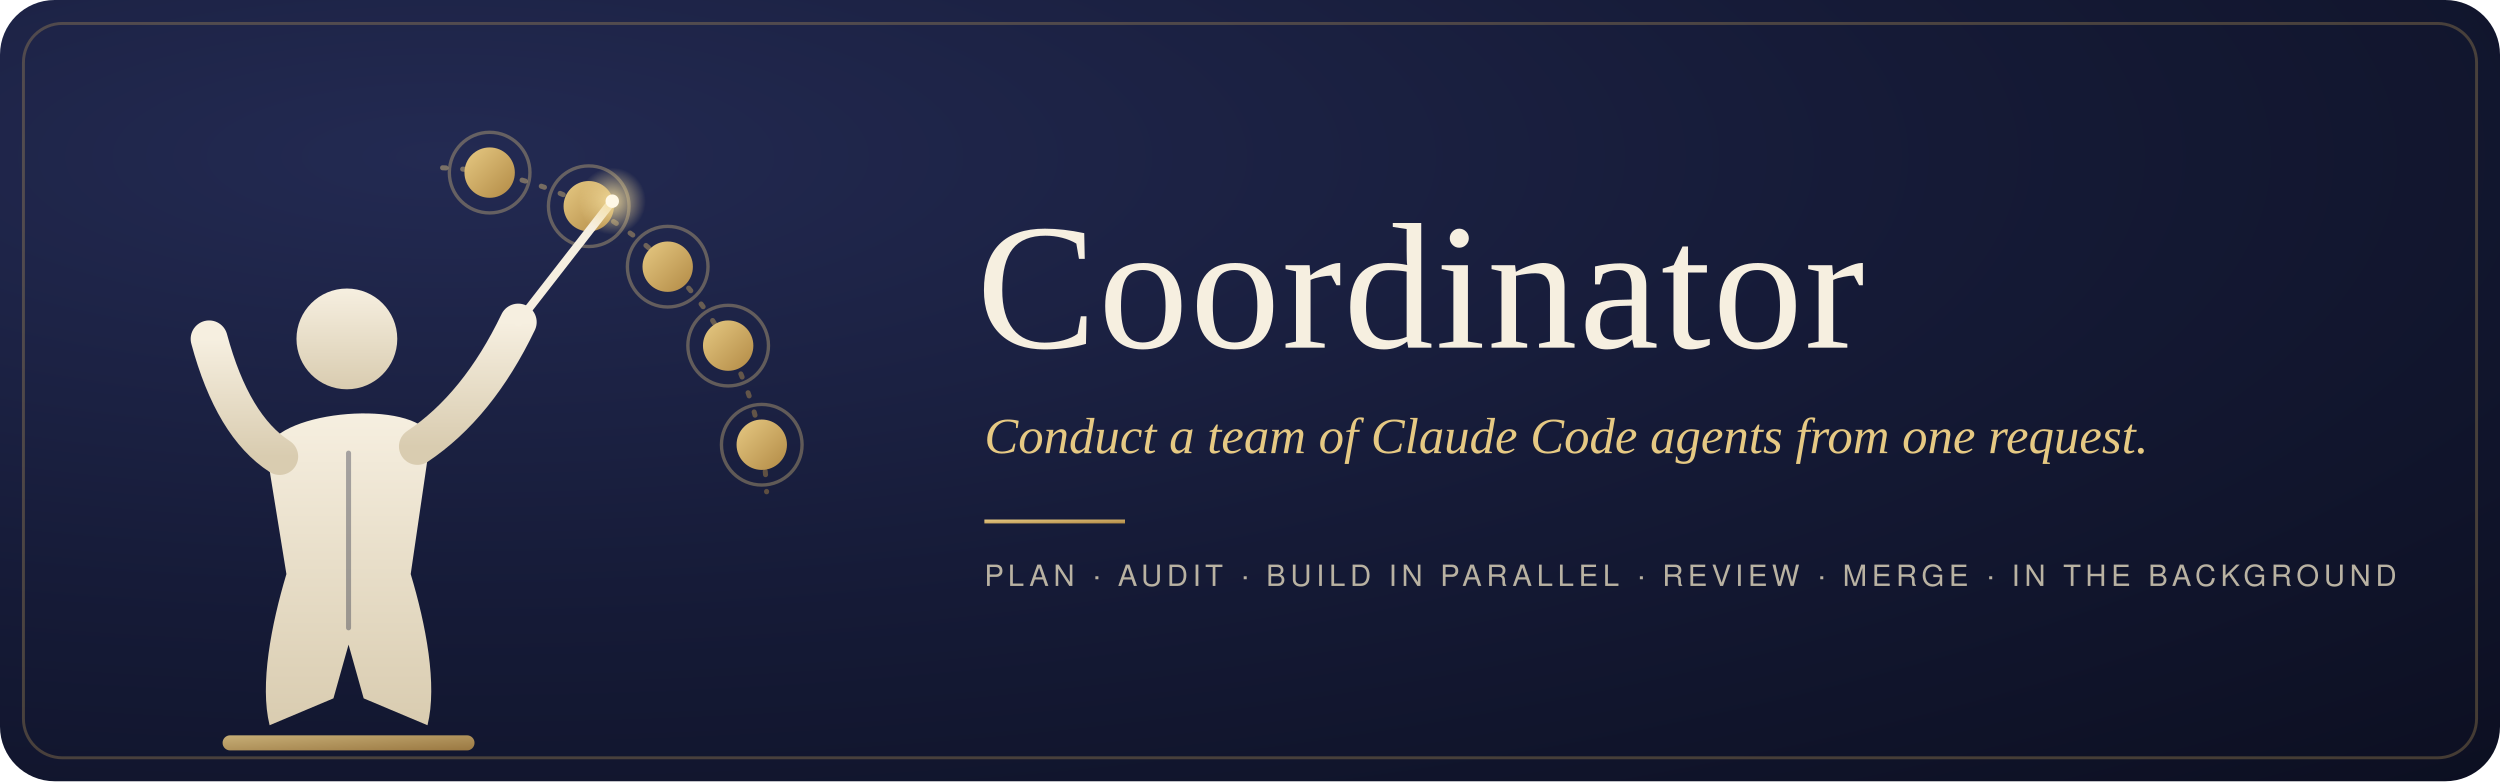
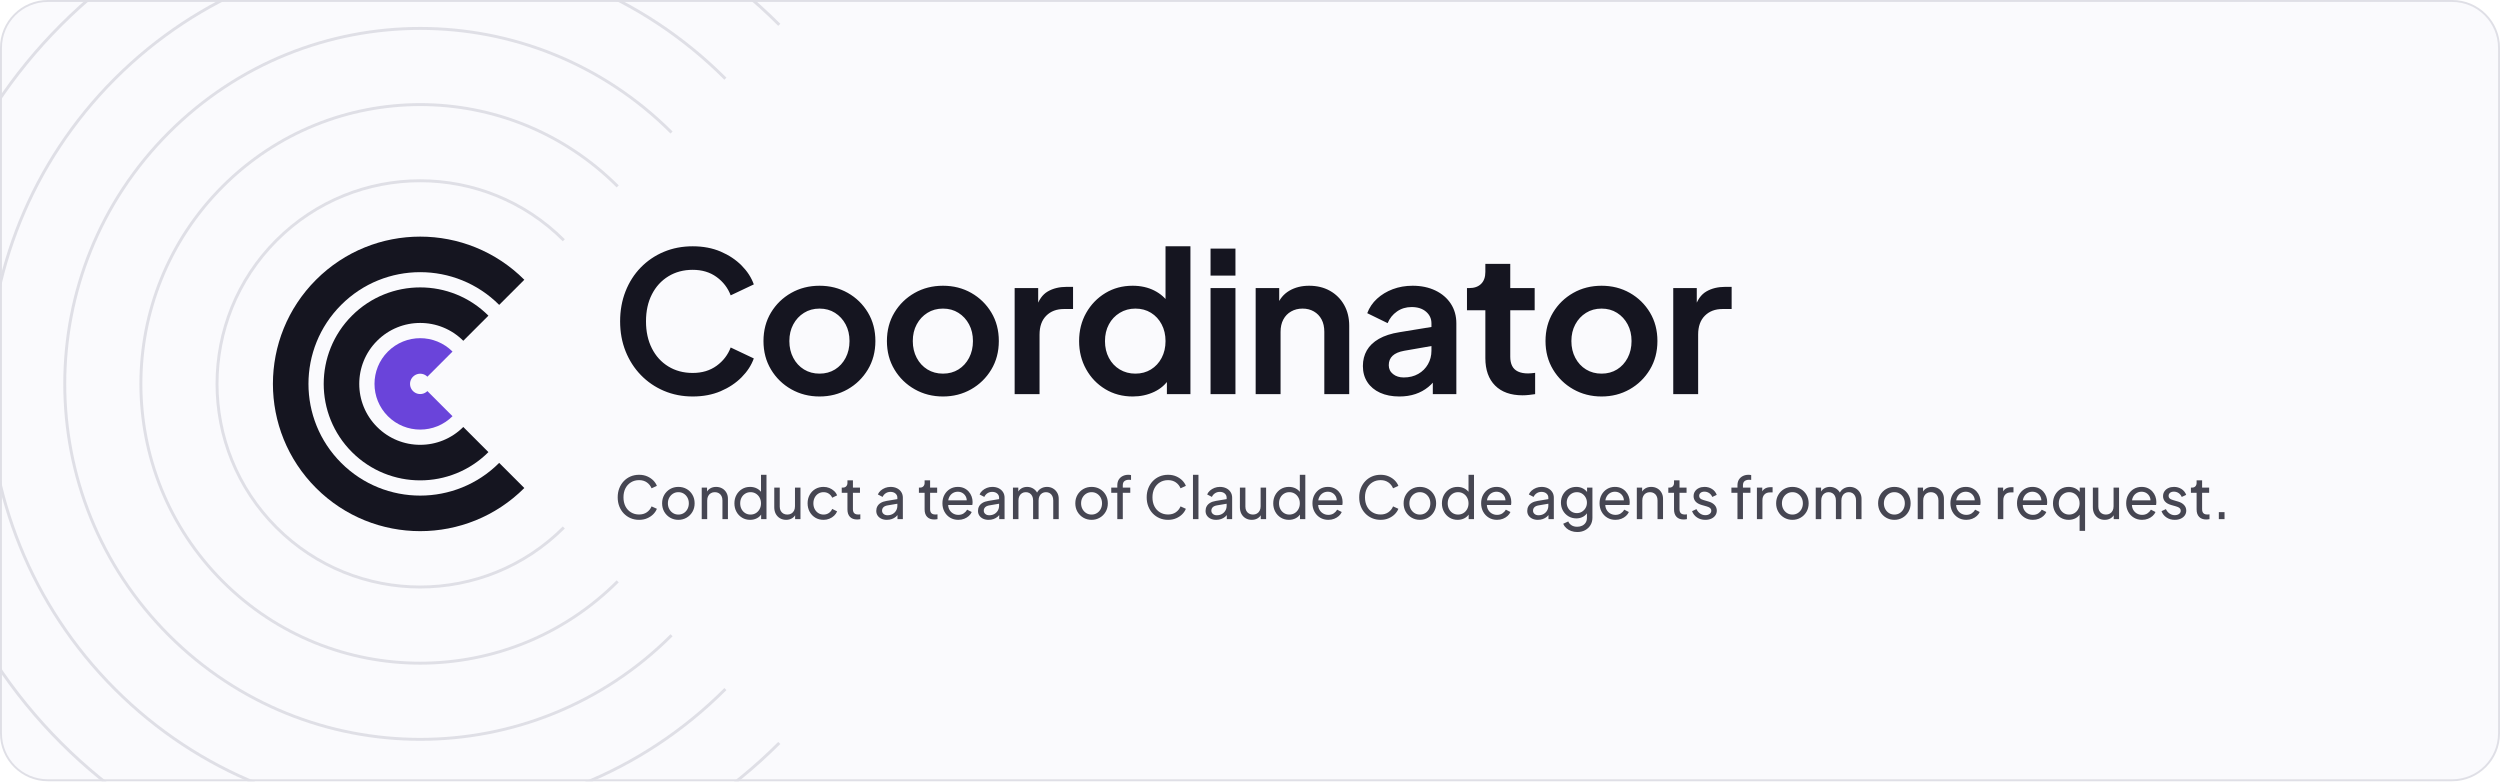
- <svg xmlns="http://www.w3.org/2000/svg" viewBox="0 0 1280 400" width="1280" height="400" role="img" aria-labelledby="title">
-   <defs>
-     <radialGradient id="bg" cx="18%" cy="20%" r="120%">
-       <stop offset="0" stop-color="#232a52" />
-       <stop offset="0.5" stop-color="#151a36" />
-       <stop offset="1" stop-color="#0b0e1f" />
-     </radialGradient>
-     <linearGradient id="gold" x1="0" y1="0" x2="1" y2="1">
-       <stop offset="0" stop-color="#e6c983" />
-       <stop offset="1" stop-color="#b28a45" />
-     </linearGradient>
-     <linearGradient id="ivory" x1="0" y1="0" x2="0" y2="1">
-       <stop offset="0" stop-color="#f6efe0" />
-       <stop offset="1" stop-color="#d9ccb0" />
-     </linearGradient>
-     <radialGradient id="glow" cx="50%" cy="50%" r="50%">
-       <stop offset="0" stop-color="#f3dc9c" stop-opacity="0.9" />
-       <stop offset="1" stop-color="#f3dc9c" stop-opacity="0" />
-     </radialGradient>
-   </defs>
-   <rect width="1280" height="400" rx="28" fill="url(#bg)" />
-   <rect x="12" y="12" width="1256" height="376" rx="20" fill="none" stroke="#c9a45c" stroke-opacity="0.3" stroke-width="1.5" />
-   <g transform="translate(40 -26) scale(0.86)">
-     <path d="M 216.98 130.12 A 200 200 0 0 1 409.88 323.02" fill="none" stroke="url(#gold)" stroke-opacity="0.45" stroke-width="3" stroke-dasharray="2 10" stroke-linecap="round" />
-     <g fill="url(#gold)">
-       <circle cx="245" cy="133" r="15" />
-       <circle cx="304" cy="153" r="15" />
-       <circle cx="351" cy="189" r="15" />
-       <circle cx="387" cy="236" r="15" />
-       <circle cx="407" cy="295" r="15" />
+ <svg xmlns="http://www.w3.org/2000/svg" viewBox="0 0 1280 400" width="1280" height="400" role="img" aria-labelledby="b-title b-desc">
+   <style>
+     .b-card{fill:#fafafd;stroke:#dfdfe6}
+     .b-hall{stroke:#dfdfe6}
+     .co-ink{stroke:#151520}
+     .co-accent{stroke:#6a44da}
+     .b-word{fill:#151520}
+     .b-promise{fill:#464652}
+     @media (prefers-color-scheme:dark){
+       .b-card{fill:#0d0c13;stroke:#2a2a34}
+       .b-hall{stroke:#2a2a34}
+       .co-ink{stroke:#eeeef2}
+       .co-accent{stroke:#aa99ff}
+       .b-word{fill:#eeeef2}
+       .b-promise{fill:#c3c3cc}
+     }
+     .b-hall{animation:b-draw 1.8s cubic-bezier(.16,1,.3,1) both}
+     .b-row{animation:b-draw 1.1s cubic-bezier(.16,1,.3,1) both}
+     .b-h1{animation-delay:.5s}.b-h2{animation-delay:.58s}.b-h3{animation-delay:.66s}
+     .b-h4{animation-delay:.74s}.b-h5{animation-delay:.82s}.b-h6{animation-delay:.9s}
+     .co-row1{animation-delay:.1s}.co-row2{animation-delay:.24s}.co-row3{animation-delay:.38s}
+     .b-word,.b-promise{animation:b-rise .9s cubic-bezier(.16,1,.3,1) both}
+     .b-word{animation-delay:.45s}.b-promise{animation-delay:.7s}
+     @keyframes b-draw{from{stroke-dasharray:1 2;stroke-dashoffset:1}99%{stroke-dasharray:1 2;stroke-dashoffset:0}to{stroke-dasharray:none}}
+     @keyframes b-rise{from{opacity:0;transform:translateY(10px);filter:blur(6px)}to{opacity:1;transform:none;filter:none}}
+     @media (prefers-reduced-motion:reduce){
+       .b-hall,.b-row,.b-word,.b-promise{animation:none}
+     }
+   </style>
+   <rect class="b-card" x=".5" y=".5" width="1279" height="399" rx="24" />
+   <clipPath id="b-clip">
+     <rect width="1280" height="400" rx="24" />
+   </clipPath>
+   <g clip-path="url(#b-clip)" fill="none">
+     <g transform="translate(120.89 113.35) scale(2.6)">
+       <g stroke-width="0.58">
+         <path class="b-hall b-h1" d="M64.53 3.72A40 40 0 1 0 64.53 60.28" pathLength="1" />
+         <path class="b-hall b-h2" d="M75.14 -6.89A55 55 0 1 0 75.14 70.89" pathLength="1" />
+         <path class="b-hall b-h3" d="M85.75 -17.5A70 70 0 1 0 85.75 81.5" pathLength="1" />
+         <path class="b-hall b-h4" d="M96.35 -28.1A85 85 0 1 0 96.35 92.1" pathLength="1" />
+         <path class="b-hall b-h5" d="M106.96 -38.71A100 100 0 1 0 106.96 102.71" pathLength="1" />
+         <path class="b-hall b-h6" d="M117.57 -49.32A115 115 0 1 0 117.57 113.32" pathLength="1" />
+       </g>
+       <g stroke-width="7">
+         <path class="co-ink b-row co-row1" d="M54.28 13.97A25.5 25.5 0 1 0 54.28 50.03" pathLength="1" />
+         <path class="co-ink b-row co-row2" d="M47.21 21.04A15.5 15.5 0 1 0 47.21 42.96" pathLength="1" />
+         <path class="co-accent b-row co-row3" d="M40.14 28.11A5.5 5.5 0 1 0 40.14 35.89" pathLength="1" />
+       </g>
    </g>
-     <g fill="none" stroke="#e6c983" stroke-opacity="0.35" stroke-width="2">
-       <circle cx="245" cy="133" r="24" />
-       <circle cx="304" cy="153" r="24" />
-       <circle cx="351" cy="189" r="24" />
-       <circle cx="387" cy="236" r="24" />
-       <circle cx="407" cy="295" r="24" />
-     </g>
-     <g fill="url(#ivory)" stroke="url(#ivory)" stroke-linecap="round" stroke-linejoin="round">
-       <circle cx="160" cy="232" r="30" stroke="none" />
-       <path d="M 112 298 C 120 274, 200 268, 210 290 L 198 372 C 207 402, 214 438, 208 462 L 170 446 L 161 414 L 152 446 L 114 462 C 108 438, 115 402, 124 372 Z" stroke="none" />
-       <path d="M 120 302 Q 92 284 78 232" fill="none" stroke-width="22" />
-       <path d="M 202 296 Q 238 272 262 222" fill="none" stroke-width="22" />
-     </g>
-     <path d="M 161 300 L 161 404" stroke="#151a36" stroke-opacity="0.35" stroke-width="3" stroke-linecap="round" />
-     <rect x="86" y="468" width="150" height="9" rx="4.5" fill="url(#gold)" fill-opacity="0.85" />
-     <path d="M 262 222 L 318 150" stroke="#f6efe0" stroke-width="5" stroke-linecap="round" />
-     <circle cx="318" cy="150" r="20" fill="url(#glow)" />
-     <circle cx="318" cy="150" r="4" fill="#fff8e6" />
  </g>
-   <g font-family="Georgia, 'Iowan Old Style', 'Times New Roman', serif">
-     <text x="500" y="178" font-size="92" fill="#f6efe0" letter-spacing="1">Coordinator</text>
-     <text x="504" y="232" font-size="26" fill="#e6c983" font-style="italic">Conduct a team of Claude Code agents from one request.</text>
-   </g>
-   <text x="504" y="300" font-family="-apple-system, 'Segoe UI', Helvetica, Arial, sans-serif" font-size="15" fill="#b9b2a2" letter-spacing="2.4">PLAN  ·  AUDIT  ·  BUILD IN PARALLEL  ·  REVIEW  ·  MERGE  ·  IN THE BACKGROUND</text>
-   <rect x="504" y="266" width="72" height="2" fill="url(#gold)" />
+   <path class="b-word" d="M354.68 203Q346.71 203 339.93 200.11Q333.16 197.23 328.13 192.04Q323.11 186.86 320.3 179.86Q317.5 172.86 317.5 164.53Q317.5 156.2 320.27 149.16Q323.04 142.13 328.06 136.96Q333.09 131.8 339.86 128.95Q346.64 126.1 354.68 126.1Q362.63 126.1 368.96 128.8Q375.29 131.5 379.69 135.93Q384.08 140.35 385.95 145.61L374.11 151.22Q371.94 145.49 366.89 141.82Q361.84 138.15 354.68 138.15Q347.6 138.15 342.18 141.49Q336.76 144.83 333.76 150.73Q330.75 156.63 330.75 164.53Q330.75 172.4 333.76 178.35Q336.76 184.3 342.18 187.62Q347.6 190.95 354.68 190.95Q361.84 190.95 366.89 187.29Q371.94 183.64 374.11 177.91L385.95 183.52Q384.08 188.75 379.69 193.17Q375.29 197.6 368.96 200.3Q362.63 203 354.68 203Z M419.6 203Q411.65 203 405.13 199.31Q398.62 195.63 394.76 189.21Q390.9 182.79 390.9 174.62Q390.9 166.41 394.74 160.04Q398.59 153.67 405.09 149.98Q411.59 146.3 419.6 146.3Q427.61 146.3 434.08 149.97Q440.54 153.64 444.37 160.01Q448.2 166.38 448.2 174.62Q448.2 182.82 444.33 189.24Q440.45 195.66 433.99 199.33Q427.52 203 419.6 203ZM419.6 191.3Q424.09 191.3 427.53 189.16Q430.97 187.02 432.96 183.23Q434.95 179.44 434.95 174.62Q434.95 169.8 432.96 166.08Q430.97 162.35 427.53 160.18Q424.09 158 419.6 158Q415.11 158 411.64 160.18Q408.16 162.35 406.16 166.08Q404.15 169.8 404.15 174.62Q404.15 179.44 406.16 183.23Q408.16 187.02 411.64 189.16Q415.11 191.3 419.6 191.3Z M482.8 203Q474.85 203 468.33 199.31Q461.82 195.63 457.96 189.21Q454.1 182.79 454.1 174.62Q454.1 166.41 457.94 160.04Q461.79 153.67 468.29 149.98Q474.79 146.3 482.8 146.3Q490.81 146.3 497.28 149.97Q503.74 153.64 507.57 160.01Q511.4 166.38 511.4 174.62Q511.4 182.82 507.53 189.24Q503.65 195.66 497.19 199.33Q490.72 203 482.8 203ZM482.8 191.3Q487.29 191.3 490.73 189.16Q494.17 187.02 496.16 183.23Q498.15 179.44 498.15 174.62Q498.15 169.8 496.16 166.08Q494.17 162.35 490.73 160.18Q487.29 158 482.8 158Q478.31 158 474.84 160.18Q471.36 162.35 469.36 166.08Q467.35 169.8 467.35 174.62Q467.35 179.44 469.36 183.23Q471.36 187.02 474.84 189.16Q478.31 191.3 482.8 191.3Z M519.5 201.8V147.5H531.55V159.31L530.55 157.59Q532.38 151.62 536.44 149.24Q540.5 146.87 546.14 146.87H549.4V158.22H544.7Q539.11 158.22 535.68 161.65Q532.25 165.07 532.25 171.32V201.8Z M579.95 203Q572.1 203 565.89 199.24Q559.68 195.49 556.09 189.03Q552.5 182.58 552.5 174.65Q552.5 166.62 556.12 160.21Q559.75 153.81 565.94 150.05Q572.14 146.3 579.88 146.3Q586.15 146.3 591.02 148.77Q595.9 151.25 598.72 155.65L596.75 158.38V126.1H609.5V201.8H597.45V191.2L598.79 193.7Q595.99 198.24 590.96 200.62Q585.94 203 579.95 203ZM581.33 191.3Q585.82 191.3 589.29 189.16Q592.77 187.02 594.76 183.24Q596.75 179.47 596.75 174.65Q596.75 169.83 594.76 166.06Q592.77 162.28 589.29 160.14Q585.82 158 581.33 158Q576.87 158 573.31 160.18Q569.74 162.35 567.75 166.08Q565.75 169.8 565.75 174.65Q565.75 179.47 567.75 183.24Q569.74 187.02 573.29 189.16Q576.84 191.3 581.33 191.3Z M619.8 201.8V147.5H632.55V201.8ZM619.8 141.1V127.3H632.55V141.1Z M642.9 201.8V147.5H654.95V158.18L653.88 156.38Q655.81 151.39 660.15 148.84Q664.49 146.3 670.28 146.3Q676.33 146.3 680.95 148.9Q685.57 151.5 688.19 156.12Q690.8 160.74 690.8 166.81V201.8H678.05V169.9Q678.05 166.19 676.65 163.56Q675.25 160.93 672.72 159.47Q670.2 158 666.91 158Q663.62 158 661.05 159.47Q658.48 160.93 657.07 163.58Q655.65 166.22 655.65 169.9V201.8Z M716.48 203Q710.82 203 706.61 201.09Q702.4 199.17 700.1 195.66Q697.8 192.16 697.8 187.41Q697.8 182.93 699.81 179.41Q701.82 175.89 706 173.49Q710.19 171.09 716.51 170.09L734.5 167.15V176.89L718.94 179.6Q714.96 180.32 713.01 182.15Q711.05 183.97 711.05 186.97Q711.05 189.8 713.24 191.53Q715.42 193.26 718.73 193.26Q722.97 193.26 726.16 191.43Q729.35 189.61 731.12 186.48Q732.9 183.36 732.9 179.58V165.56Q732.9 161.95 730.13 159.58Q727.37 157.21 722.75 157.21Q718.48 157.21 715.24 159.49Q711.99 161.76 710.47 165.45L700.03 160.35Q701.6 156.11 705.02 152.96Q708.45 149.81 713.14 148.05Q717.83 146.3 723.24 146.3Q729.84 146.3 734.92 148.74Q739.99 151.18 742.82 155.51Q745.65 159.84 745.65 165.56V201.8H733.6V192.43L736.31 192.34Q734.21 195.76 731.29 198.14Q728.38 200.52 724.67 201.76Q720.97 203 716.48 203Z M779.56 202.4Q770.47 202.4 765.48 197.39Q760.5 192.39 760.5 183.33V158.85H751.09V147.5H752.19Q756.15 147.5 758.32 145.35Q760.5 143.21 760.5 139.25V135.1H773.25V147.5H785.75V158.85H773.25V182.63Q773.25 185.4 774.19 187.31Q775.13 189.22 777.19 190.21Q779.24 191.2 782.4 191.2Q783.13 191.2 784.09 191.1Q785.05 191 785.99 190.9V201.8Q784.58 202.03 782.8 202.21Q781.02 202.4 779.56 202.4Z M820 203Q812.05 203 805.53 199.31Q799.02 195.63 795.16 189.21Q791.3 182.79 791.3 174.62Q791.3 166.41 795.14 160.04Q798.99 153.67 805.49 149.98Q811.99 146.3 820 146.3Q828.01 146.3 834.48 149.97Q840.94 153.64 844.77 160.01Q848.6 166.38 848.6 174.62Q848.6 182.82 844.73 189.24Q840.85 195.66 834.39 199.33Q827.92 203 820 203ZM820 191.3Q824.49 191.3 827.93 189.16Q831.37 187.02 833.36 183.23Q835.35 179.44 835.35 174.62Q835.35 169.8 833.36 166.08Q831.37 162.35 827.93 160.18Q824.49 158 820 158Q815.51 158 812.04 160.18Q808.56 162.35 806.56 166.08Q804.55 169.8 804.55 174.62Q804.55 179.44 806.56 183.23Q808.56 187.02 812.04 189.16Q815.51 191.3 820 191.3Z M856.7 201.8V147.5H868.75V159.31L867.75 157.59Q869.58 151.62 873.64 149.24Q877.7 146.87 883.34 146.87H886.6V158.22H881.9Q876.31 158.22 872.88 161.65Q869.45 165.07 869.45 171.32V201.8Z" />
+   <path class="b-promise" d="M327.22 266.16Q324.84 266.16 322.84 265.3Q320.85 264.44 319.37 262.89Q317.9 261.35 317.08 259.25Q316.26 257.15 316.26 254.63Q316.26 252.12 317.07 250.02Q317.89 247.91 319.36 246.36Q320.84 244.8 322.84 243.94Q324.84 243.09 327.22 243.09Q329.54 243.09 331.38 243.9Q333.23 244.71 334.5 246Q335.77 247.3 336.32 248.77L333.6 250.01Q332.83 248.14 331.18 246.98Q329.53 245.83 327.22 245.83Q324.88 245.83 323.07 246.94Q321.25 248.05 320.23 250.02Q319.22 251.99 319.22 254.63Q319.22 257.25 320.23 259.24Q321.25 261.23 323.07 262.32Q324.88 263.42 327.22 263.42Q329.53 263.42 331.18 262.28Q332.83 261.13 333.6 259.27L336.32 260.5Q335.77 261.95 334.5 263.25Q333.23 264.54 331.38 265.35Q329.54 266.16 327.22 266.16Z M347.34 266.16Q345.02 266.16 343.12 265.06Q341.23 263.96 340.11 262.05Q339 260.14 339 257.7Q339 255.28 340.1 253.38Q341.21 251.48 343.09 250.38Q344.97 249.29 347.34 249.29Q349.7 249.29 351.58 250.37Q353.46 251.46 354.55 253.36Q355.65 255.26 355.65 257.7Q355.65 260.16 354.52 262.07Q353.39 263.99 351.51 265.07Q349.63 266.16 347.34 266.16ZM347.34 263.46Q348.86 263.46 350.07 262.71Q351.27 261.96 351.98 260.65Q352.68 259.34 352.68 257.7Q352.68 256.06 351.98 254.78Q351.27 253.49 350.07 252.74Q348.86 251.99 347.34 251.99Q345.81 251.99 344.6 252.74Q343.39 253.49 342.67 254.78Q341.96 256.06 341.96 257.7Q341.96 259.34 342.67 260.65Q343.39 261.96 344.6 262.71Q345.81 263.46 347.34 263.46Z M359.28 265.8V249.65H362.01V252.8L361.57 252.53Q362.16 250.99 363.51 250.14Q364.85 249.29 366.63 249.29Q368.37 249.29 369.75 250.06Q371.12 250.84 371.91 252.22Q372.7 253.59 372.7 255.34V265.8H369.89V256.23Q369.89 254.89 369.4 253.95Q368.91 253.01 368.03 252.5Q367.16 251.99 366.01 251.99Q364.87 251.99 363.98 252.5Q363.09 253.01 362.59 253.96Q362.09 254.91 362.09 256.23V265.8Z M384.05 266.16Q381.76 266.16 379.94 265.05Q378.12 263.95 377.07 262.03Q376.02 260.12 376.02 257.72Q376.02 255.3 377.07 253.4Q378.12 251.5 379.93 250.39Q381.75 249.29 384.04 249.29Q386.04 249.29 387.61 250.13Q389.17 250.97 390.07 252.43L389.63 253.12V243.09H392.44V265.8H389.7V262.35L390.08 262.83Q389.24 264.44 387.63 265.3Q386.02 266.16 384.05 266.16ZM384.27 263.46Q385.8 263.46 387.01 262.71Q388.22 261.96 388.92 260.66Q389.63 259.36 389.63 257.72Q389.63 256.09 388.92 254.79Q388.22 253.49 387.01 252.74Q385.8 251.99 384.27 251.99Q382.77 251.99 381.56 252.74Q380.35 253.49 379.66 254.78Q378.98 256.06 378.98 257.72Q378.98 259.36 379.66 260.66Q380.35 261.96 381.55 262.71Q382.75 263.46 384.27 263.46Z M402.49 266.16Q400.74 266.16 399.35 265.35Q397.97 264.54 397.19 263.09Q396.42 261.64 396.42 259.73V249.65H399.23V259.44Q399.23 260.64 399.72 261.55Q400.2 262.45 401.08 262.96Q401.97 263.46 403.11 263.46Q404.25 263.46 405.14 262.95Q406.03 262.43 406.53 261.48Q407.03 260.53 407.03 259.22V249.65H409.84V265.8H407.1V262.65L407.55 262.92Q406.98 264.46 405.62 265.31Q404.27 266.16 402.49 266.16Z M421.67 266.16Q419.28 266.16 417.43 265.05Q415.59 263.93 414.54 262.02Q413.49 260.1 413.49 257.69Q413.49 255.29 414.54 253.38Q415.59 251.48 417.43 250.38Q419.28 249.29 421.67 249.29Q423.25 249.29 424.63 249.85Q426.01 250.41 427.05 251.38Q428.1 252.34 428.6 253.63L426.09 254.84Q425.54 253.56 424.36 252.77Q423.19 251.99 421.67 251.99Q420.18 251.99 419 252.72Q417.81 253.46 417.13 254.76Q416.45 256.06 416.45 257.72Q416.45 259.36 417.13 260.66Q417.81 261.96 419 262.71Q420.18 263.46 421.67 263.46Q423.2 263.46 424.36 262.67Q425.52 261.88 426.09 260.56L428.6 261.82Q428.1 263.06 427.06 264.05Q426.02 265.03 424.64 265.59Q423.26 266.16 421.67 266.16Z M438.82 265.98Q436.46 265.98 435.17 264.63Q433.89 263.29 433.89 260.81V252.31H430.97V249.65H431.57Q432.65 249.65 433.27 248.98Q433.89 248.32 433.89 247.24V245.93H436.7V249.65H440.31V252.31H436.7V260.74Q436.7 261.56 436.95 262.15Q437.21 262.75 437.8 263.09Q438.4 263.43 439.38 263.43Q439.61 263.43 439.92 263.4Q440.24 263.37 440.49 263.34V265.8Q440.11 265.88 439.63 265.93Q439.15 265.98 438.82 265.98Z M454.06 266.16Q452.47 266.16 451.25 265.58Q450.03 265 449.34 263.97Q448.65 262.94 448.65 261.58Q448.65 260.29 449.21 259.25Q449.77 258.2 450.95 257.48Q452.13 256.76 453.95 256.46L459.93 255.47V257.83L454.56 258.74Q453.01 259 452.31 259.72Q451.61 260.44 451.61 261.47Q451.61 262.47 452.39 263.14Q453.18 263.81 454.4 263.81Q455.91 263.81 457.05 263.16Q458.18 262.51 458.81 261.4Q459.45 260.3 459.45 258.94V254.82Q459.45 253.51 458.47 252.68Q457.5 251.84 455.93 251.84Q454.53 251.84 453.46 252.56Q452.4 253.28 451.89 254.42L449.46 253.16Q449.92 252.05 450.91 251.18Q451.91 250.3 453.22 249.79Q454.53 249.29 455.98 249.29Q457.83 249.29 459.25 249.99Q460.67 250.7 461.46 251.94Q462.26 253.19 462.26 254.82V265.8H459.52V262.73L460.02 262.94Q459.53 263.88 458.65 264.61Q457.77 265.34 456.61 265.75Q455.45 266.16 454.06 266.16Z M478.33 265.98Q475.97 265.98 474.68 264.63Q473.4 263.29 473.4 260.81V252.31H470.48V249.65H471.08Q472.16 249.65 472.78 248.98Q473.4 248.32 473.4 247.24V245.93H476.21V249.65H479.82V252.31H476.21V260.74Q476.21 261.56 476.46 262.15Q476.72 262.75 477.31 263.09Q477.91 263.43 478.89 263.43Q479.12 263.43 479.43 263.4Q479.75 263.37 480 263.34V265.8Q479.62 265.88 479.14 265.93Q478.66 265.98 478.33 265.98Z M490.64 266.16Q488.3 266.16 486.46 265.05Q484.62 263.94 483.57 262.01Q482.52 260.09 482.52 257.67Q482.52 255.23 483.55 253.35Q484.59 251.46 486.37 250.37Q488.16 249.29 490.38 249.29Q492.18 249.29 493.57 249.92Q494.97 250.56 495.95 251.66Q496.93 252.76 497.45 254.15Q497.97 255.53 497.97 257.04Q497.97 257.38 497.93 257.78Q497.9 258.18 497.82 258.56H484.56V256.16H496.22L494.88 257.22Q495.15 255.66 494.59 254.43Q494.02 253.2 492.91 252.48Q491.81 251.76 490.38 251.76Q488.97 251.76 487.8 252.49Q486.63 253.22 485.99 254.54Q485.34 255.86 485.48 257.7Q485.34 259.49 486.02 260.82Q486.71 262.15 487.94 262.88Q489.18 263.61 490.65 263.61Q492.28 263.61 493.39 262.86Q494.51 262.11 495.19 260.95L497.53 262.15Q497.05 263.26 496.05 264.17Q495.05 265.08 493.67 265.62Q492.3 266.16 490.64 266.16Z M506.14 266.16Q504.55 266.16 503.33 265.58Q502.11 265 501.42 263.97Q500.73 262.94 500.73 261.58Q500.73 260.29 501.29 259.25Q501.85 258.2 503.03 257.48Q504.21 256.76 506.03 256.46L512 255.47V257.83L506.63 258.74Q505.09 259 504.39 259.72Q503.69 260.44 503.69 261.47Q503.69 262.47 504.47 263.14Q505.25 263.81 506.48 263.81Q507.99 263.81 509.12 263.16Q510.26 262.51 510.89 261.4Q511.53 260.3 511.53 258.94V254.82Q511.53 253.51 510.55 252.68Q509.58 251.84 508.01 251.84Q506.61 251.84 505.54 252.56Q504.48 253.28 503.97 254.42L501.54 253.16Q502 252.05 502.99 251.18Q503.99 250.3 505.3 249.79Q506.61 249.29 508.06 249.29Q509.91 249.29 511.33 249.99Q512.75 250.7 513.54 251.94Q514.34 253.19 514.34 254.82V265.8H511.6V262.73L512.1 262.94Q511.61 263.88 510.73 264.61Q509.85 265.34 508.69 265.75Q507.53 266.16 506.14 266.16Z M518.63 265.8V249.65H521.37V252.94L520.99 252.44Q521.58 250.91 522.9 250.1Q524.22 249.29 525.87 249.29Q527.78 249.29 529.29 250.33Q530.8 251.38 531.37 253.07L530.58 253.12Q531.23 251.23 532.72 250.26Q534.21 249.29 536.06 249.29Q537.72 249.29 539.08 250.06Q540.45 250.84 541.26 252.22Q542.07 253.59 542.07 255.34V265.8H539.26V256.23Q539.26 254.89 538.78 253.95Q538.3 253.01 537.47 252.5Q536.63 251.99 535.53 251.99Q534.46 251.99 533.6 252.5Q532.74 253.01 532.25 253.96Q531.76 254.91 531.76 256.23V265.8H528.95V256.23Q528.95 254.89 528.47 253.95Q527.99 253.01 527.15 252.5Q526.32 251.99 525.22 251.99Q524.12 251.99 523.28 252.5Q522.43 253.01 521.94 253.96Q521.45 254.91 521.45 256.23V265.8Z M558.9 266.16Q556.58 266.16 554.68 265.06Q552.79 263.96 551.67 262.05Q550.56 260.14 550.56 257.7Q550.56 255.28 551.66 253.38Q552.77 251.48 554.65 250.38Q556.53 249.29 558.9 249.29Q561.26 249.29 563.14 250.37Q565.02 251.46 566.11 253.36Q567.21 255.26 567.21 257.7Q567.21 260.16 566.08 262.07Q564.95 263.99 563.07 265.07Q561.19 266.16 558.9 266.16ZM558.9 263.46Q560.42 263.46 561.62 262.71Q562.83 261.96 563.54 260.65Q564.24 259.34 564.24 257.7Q564.24 256.06 563.54 254.78Q562.83 253.49 561.62 252.74Q560.42 251.99 558.9 251.99Q557.37 251.99 556.16 252.74Q554.95 253.49 554.23 254.78Q553.52 256.06 553.52 257.7Q553.52 259.34 554.23 260.65Q554.95 261.96 556.16 262.71Q557.37 263.46 558.9 263.46Z M572.06 265.8V252.31H568.96V249.65H572.06V248.51Q572.06 246.76 572.81 245.55Q573.57 244.35 574.85 243.72Q576.13 243.09 577.7 243.09Q578.02 243.09 578.43 243.13Q578.83 243.18 579.09 243.24V245.73Q578.85 245.67 578.53 245.66Q578.2 245.64 578.03 245.64Q576.63 245.64 575.75 246.3Q574.87 246.95 574.87 248.51V249.65H578.7V252.31H574.87V265.8Z M598.06 266.16Q595.68 266.16 593.68 265.3Q591.68 264.44 590.21 262.89Q588.74 261.35 587.92 259.25Q587.1 257.15 587.1 254.63Q587.1 252.12 587.91 250.02Q588.73 247.91 590.2 246.36Q591.68 244.8 593.68 243.94Q595.67 243.09 598.06 243.09Q600.38 243.09 602.22 243.9Q604.07 244.71 605.34 246Q606.61 247.3 607.16 248.77L604.44 250.01Q603.67 248.14 602.02 246.98Q600.37 245.83 598.06 245.83Q595.72 245.83 593.9 246.94Q592.09 248.05 591.07 250.02Q590.06 251.99 590.06 254.63Q590.06 257.25 591.07 259.24Q592.09 261.23 593.9 262.32Q595.72 263.42 598.06 263.42Q600.37 263.42 602.02 262.28Q603.67 261.13 604.44 259.27L607.16 260.5Q606.61 261.95 605.34 263.25Q604.07 264.54 602.22 265.35Q600.38 266.16 598.06 266.16Z M610.8 265.8V243.09H613.61V265.8Z M622.66 266.16Q621.07 266.16 619.85 265.58Q618.62 265 617.93 263.97Q617.25 262.94 617.25 261.58Q617.25 260.29 617.81 259.25Q618.37 258.2 619.55 257.48Q620.73 256.76 622.55 256.46L628.52 255.47V257.83L623.15 258.74Q621.61 259 620.91 259.72Q620.21 260.44 620.21 261.47Q620.21 262.47 620.99 263.14Q621.77 263.81 623 263.81Q624.51 263.81 625.64 263.16Q626.78 262.51 627.41 261.4Q628.04 260.3 628.04 258.94V254.82Q628.04 253.51 627.07 252.68Q626.1 251.84 624.53 251.84Q623.12 251.84 622.06 252.56Q621 253.28 620.49 254.42L618.06 253.16Q618.52 252.05 619.51 251.18Q620.51 250.3 621.82 249.79Q623.13 249.29 624.58 249.29Q626.42 249.29 627.85 249.99Q629.27 250.7 630.06 251.94Q630.86 253.19 630.86 254.82V265.8H628.12V262.73L628.62 262.94Q628.13 263.88 627.25 264.61Q626.37 265.34 625.21 265.75Q624.05 266.16 622.66 266.16Z M640.9 266.16Q639.14 266.16 637.76 265.35Q636.38 264.54 635.6 263.09Q634.83 261.64 634.83 259.73V249.65H637.64V259.44Q637.64 260.64 638.12 261.55Q638.61 262.45 639.49 262.96Q640.38 263.46 641.51 263.46Q642.66 263.46 643.55 262.95Q644.44 262.43 644.94 261.48Q645.44 260.53 645.44 259.22V249.65H648.25V265.8H645.51V262.65L645.96 262.92Q645.38 264.46 644.03 265.31Q642.68 266.16 640.9 266.16Z M659.93 266.16Q657.64 266.16 655.82 265.05Q654 263.95 652.95 262.03Q651.9 260.12 651.9 257.72Q651.9 255.3 652.95 253.4Q654 251.5 655.81 250.39Q657.63 249.29 659.92 249.29Q661.92 249.29 663.49 250.13Q665.05 250.97 665.95 252.43L665.51 253.12V243.09H668.32V265.8H665.58V262.35L665.96 262.83Q665.12 264.44 663.51 265.3Q661.9 266.16 659.93 266.16ZM660.15 263.46Q661.68 263.46 662.89 262.71Q664.1 261.96 664.8 260.66Q665.51 259.36 665.51 257.72Q665.51 256.09 664.8 254.79Q664.1 253.49 662.89 252.74Q661.68 251.99 660.15 251.99Q658.65 251.99 657.44 252.74Q656.23 253.49 655.54 254.78Q654.86 256.06 654.86 257.72Q654.86 259.36 655.54 260.66Q656.23 261.96 657.43 262.71Q658.63 263.46 660.15 263.46Z M680.09 266.16Q677.75 266.16 675.91 265.05Q674.07 263.94 673.02 262.01Q671.97 260.09 671.97 257.67Q671.97 255.23 673 253.35Q674.04 251.46 675.82 250.37Q677.61 249.29 679.83 249.29Q681.62 249.29 683.02 249.92Q684.42 250.56 685.4 251.66Q686.38 252.76 686.9 254.15Q687.41 255.53 687.41 257.04Q687.41 257.38 687.38 257.78Q687.35 258.18 687.27 258.56H674.01V256.16H685.67L684.33 257.22Q684.6 255.66 684.04 254.43Q683.47 253.2 682.36 252.48Q681.26 251.76 679.83 251.76Q678.41 251.76 677.25 252.49Q676.08 253.22 675.44 254.54Q674.79 255.86 674.93 257.7Q674.78 259.49 675.47 260.82Q676.16 262.15 677.39 262.88Q678.62 263.61 680.1 263.61Q681.73 263.61 682.84 262.86Q683.96 262.11 684.64 260.95L686.98 262.15Q686.5 263.26 685.5 264.17Q684.5 265.08 683.12 265.62Q681.75 266.16 680.09 266.16Z M706.87 266.16Q704.49 266.16 702.49 265.3Q700.5 264.44 699.02 262.89Q697.55 261.35 696.73 259.25Q695.91 257.15 695.91 254.63Q695.91 252.12 696.72 250.02Q697.54 247.91 699.01 246.36Q700.49 244.8 702.49 243.94Q704.49 243.09 706.87 243.09Q709.19 243.09 711.03 243.9Q712.88 244.71 714.15 246Q715.42 247.3 715.97 248.77L713.25 250.01Q712.48 248.14 710.83 246.98Q709.18 245.83 706.87 245.83Q704.53 245.83 702.72 246.94Q700.9 248.05 699.88 250.02Q698.87 251.99 698.87 254.63Q698.87 257.25 699.88 259.24Q700.9 261.23 702.72 262.32Q704.53 263.42 706.87 263.42Q709.18 263.42 710.83 262.28Q712.48 261.13 713.25 259.27L715.97 260.5Q715.42 261.95 714.15 263.25Q712.88 264.54 711.03 265.35Q709.19 266.16 706.87 266.16Z M726.99 266.16Q724.67 266.16 722.77 265.06Q720.88 263.96 719.76 262.05Q718.65 260.14 718.65 257.7Q718.65 255.28 719.75 253.38Q720.86 251.48 722.74 250.38Q724.62 249.29 726.99 249.29Q729.35 249.29 731.23 250.37Q733.11 251.46 734.2 253.36Q735.3 255.26 735.3 257.7Q735.3 260.16 734.17 262.07Q733.04 263.99 731.16 265.07Q729.28 266.16 726.99 266.16ZM726.99 263.46Q728.51 263.46 729.72 262.71Q730.92 261.96 731.63 260.65Q732.33 259.34 732.33 257.7Q732.33 256.06 731.63 254.78Q730.92 253.49 729.72 252.74Q728.51 251.99 726.99 251.99Q725.46 251.99 724.25 252.74Q723.04 253.49 722.32 254.78Q721.61 256.06 721.61 257.7Q721.61 259.34 722.32 260.65Q723.04 261.96 724.25 262.71Q725.46 263.46 726.99 263.46Z M746.3 266.16Q744.01 266.16 742.19 265.05Q740.37 263.95 739.32 262.03Q738.26 260.12 738.26 257.72Q738.26 255.3 739.32 253.4Q740.37 251.5 742.18 250.39Q744 249.29 746.29 249.29Q748.29 249.29 749.86 250.13Q751.42 250.97 752.32 252.43L751.88 253.12V243.09H754.69V265.8H751.95V262.35L752.33 262.83Q751.49 264.44 749.88 265.3Q748.27 266.16 746.3 266.16ZM746.52 263.46Q748.04 263.46 749.26 262.71Q750.47 261.96 751.17 260.66Q751.88 259.36 751.88 257.72Q751.88 256.09 751.17 254.79Q750.47 253.49 749.26 252.74Q748.04 251.99 746.52 251.99Q745.02 251.99 743.81 252.74Q742.6 253.49 741.91 254.78Q741.23 256.06 741.23 257.72Q741.23 259.36 741.91 260.66Q742.6 261.96 743.8 262.71Q745 263.46 746.52 263.46Z M766.46 266.16Q764.12 266.16 762.28 265.05Q760.44 263.94 759.38 262.01Q758.34 260.09 758.34 257.67Q758.34 255.23 759.37 253.35Q760.41 251.46 762.19 250.37Q763.98 249.29 766.2 249.29Q768 249.29 769.39 249.92Q770.79 250.56 771.77 251.66Q772.75 252.76 773.27 254.15Q773.78 255.53 773.78 257.04Q773.78 257.38 773.75 257.78Q773.72 258.18 773.64 258.56H760.38V256.16H772.04L770.7 257.22Q770.97 255.66 770.41 254.43Q769.84 253.2 768.73 252.48Q767.63 251.76 766.2 251.76Q764.78 251.76 763.62 252.49Q762.45 253.22 761.81 254.54Q761.16 255.86 761.3 257.7Q761.15 259.49 761.84 260.82Q762.53 262.15 763.76 262.88Q765 263.61 766.47 263.61Q768.1 263.61 769.21 262.86Q770.33 262.11 771.01 260.95L773.35 262.15Q772.87 263.26 771.87 264.17Q770.87 265.08 769.49 265.62Q768.12 266.16 766.46 266.16Z M787.36 266.16Q785.77 266.16 784.55 265.58Q783.33 265 782.63 263.97Q781.95 262.94 781.95 261.58Q781.95 260.29 782.51 259.25Q783.07 258.2 784.25 257.48Q785.43 256.76 787.25 256.46L793.23 255.47V257.83L787.86 258.74Q786.31 259 785.61 259.72Q784.91 260.44 784.91 261.47Q784.91 262.47 785.69 263.14Q786.48 263.81 787.7 263.81Q789.21 263.81 790.35 263.16Q791.48 262.51 792.11 261.4Q792.75 260.3 792.75 258.94V254.82Q792.75 253.51 791.77 252.68Q790.8 251.84 789.23 251.84Q787.83 251.84 786.76 252.56Q785.7 253.28 785.19 254.42L782.76 253.16Q783.22 252.05 784.21 251.18Q785.21 250.3 786.52 249.79Q787.83 249.29 789.28 249.29Q791.12 249.29 792.55 249.99Q793.97 250.7 794.76 251.94Q795.56 253.19 795.56 254.82V265.8H792.82V262.73L793.32 262.94Q792.83 263.88 791.95 264.61Q791.07 265.34 789.91 265.75Q788.75 266.16 787.36 266.16Z M807.58 272.4Q805.87 272.4 804.42 271.86Q802.97 271.32 801.93 270.38Q800.88 269.43 800.35 268.17L802.95 266.97Q803.39 268.11 804.57 268.9Q805.74 269.7 807.54 269.7Q808.92 269.7 810.04 269.17Q811.17 268.64 811.84 267.62Q812.51 266.59 812.51 265.11V261.5L813 262.01Q812.16 263.66 810.59 264.54Q809.02 265.42 807.12 265.42Q804.86 265.42 803.06 264.35Q801.26 263.28 800.23 261.44Q799.2 259.61 799.2 257.34Q799.2 255.05 800.23 253.23Q801.26 251.42 803.04 250.35Q804.82 249.29 807.09 249.29Q809 249.29 810.53 250.14Q812.07 250.99 813 252.5L812.58 253.24V249.65H815.32V265.11Q815.32 267.2 814.33 268.85Q813.33 270.5 811.59 271.45Q809.84 272.4 807.58 272.4ZM807.36 262.71Q808.82 262.71 809.97 261.99Q811.13 261.28 811.82 260.06Q812.51 258.84 812.51 257.36Q812.51 255.87 811.81 254.65Q811.12 253.43 809.97 252.71Q808.81 251.99 807.36 251.99Q805.88 251.99 804.7 252.71Q803.51 253.43 802.83 254.64Q802.16 255.85 802.16 257.36Q802.16 258.83 802.83 260.05Q803.51 261.27 804.69 261.99Q805.86 262.71 807.36 262.71Z M827.09 266.16Q824.75 266.16 822.91 265.05Q821.07 263.94 820.02 262.01Q818.97 260.09 818.97 257.67Q818.97 255.23 820 253.35Q821.04 251.46 822.82 250.37Q824.61 249.29 826.83 249.29Q828.62 249.29 830.02 249.92Q831.42 250.56 832.4 251.66Q833.38 252.76 833.9 254.15Q834.41 255.53 834.41 257.04Q834.41 257.38 834.38 257.78Q834.35 258.18 834.27 258.56H821.01V256.16H832.67L831.33 257.22Q831.6 255.66 831.04 254.43Q830.47 253.2 829.36 252.48Q828.26 251.76 826.83 251.76Q825.41 251.76 824.25 252.49Q823.08 253.22 822.44 254.54Q821.79 255.86 821.93 257.7Q821.78 259.49 822.47 260.82Q823.16 262.15 824.39 262.88Q825.62 263.61 827.1 263.61Q828.73 263.61 829.84 262.86Q830.96 262.11 831.64 260.95L833.98 262.15Q833.5 263.26 832.5 264.17Q831.5 265.08 830.12 265.62Q828.75 266.16 827.09 266.16Z M838.05 265.8V249.65H840.78V252.8L840.34 252.53Q840.93 250.99 842.28 250.14Q843.62 249.29 845.4 249.29Q847.14 249.29 848.52 250.06Q849.89 250.84 850.68 252.22Q851.47 253.59 851.47 255.34V265.8H848.66V256.23Q848.66 254.89 848.17 253.95Q847.68 253.01 846.8 252.5Q845.93 251.99 844.78 251.99Q843.64 251.99 842.75 252.5Q841.86 253.01 841.36 253.96Q840.86 254.91 840.86 256.23V265.8Z M862.03 265.98Q859.67 265.98 858.38 264.63Q857.1 263.29 857.1 260.81V252.31H854.18V249.65H854.78Q855.86 249.65 856.48 248.98Q857.1 248.32 857.1 247.24V245.93H859.91V249.65H863.52V252.31H859.91V260.74Q859.91 261.56 860.16 262.15Q860.42 262.75 861.01 263.09Q861.61 263.43 862.59 263.43Q862.82 263.43 863.13 263.4Q863.45 263.37 863.7 263.34V265.8Q863.32 265.88 862.84 265.93Q862.36 265.98 862.03 265.98Z M873.12 266.16Q870.71 266.16 868.9 264.96Q867.1 263.77 866.34 261.72L868.58 260.66Q869.25 262.09 870.46 262.93Q871.66 263.77 873.12 263.77Q874.44 263.77 875.31 263.14Q876.18 262.51 876.18 261.49Q876.18 260.77 875.77 260.33Q875.37 259.9 874.8 259.64Q874.24 259.39 873.75 259.26L871.32 258.57Q869.15 257.95 868.13 256.78Q867.12 255.61 867.12 254.05Q867.12 252.61 867.86 251.54Q868.59 250.46 869.87 249.87Q871.14 249.29 872.73 249.29Q874.86 249.29 876.56 250.37Q878.26 251.45 878.97 253.37L876.69 254.44Q876.15 253.17 875.07 252.44Q873.99 251.72 872.66 251.72Q871.43 251.72 870.7 252.32Q869.97 252.93 869.97 253.88Q869.97 254.56 870.33 254.99Q870.69 255.42 871.2 255.65Q871.72 255.89 872.19 256.02L874.84 256.8Q876.81 257.38 877.9 258.58Q879 259.79 879 261.44Q879 262.81 878.25 263.89Q877.5 264.96 876.18 265.56Q874.86 266.16 873.12 266.16Z M889.58 265.8V252.31H886.48V249.65H889.58V248.51Q889.58 246.76 890.33 245.55Q891.09 244.35 892.37 243.72Q893.65 243.09 895.22 243.09Q895.54 243.09 895.95 243.13Q896.35 243.18 896.61 243.24V245.73Q896.37 245.67 896.05 245.66Q895.72 245.64 895.55 245.64Q894.15 245.64 893.27 246.3Q892.39 246.95 892.39 248.51V249.65H896.22V252.31H892.39V265.8Z M899.54 265.8V249.65H902.28V252.61L901.98 252.17Q902.54 250.8 903.72 250.12Q904.9 249.44 906.56 249.44H907.57V252.11H906.16Q904.44 252.11 903.4 253.17Q902.36 254.23 902.36 256.17V265.8Z M917.73 266.16Q915.41 266.16 913.51 265.06Q911.62 263.96 910.5 262.05Q909.38 260.14 909.38 257.7Q909.38 255.28 910.49 253.38Q911.6 251.48 913.48 250.38Q915.36 249.29 917.73 249.29Q920.09 249.29 921.97 250.37Q923.85 251.46 924.94 253.36Q926.03 255.26 926.03 257.7Q926.03 260.16 924.91 262.07Q923.78 263.99 921.9 265.07Q920.02 266.16 917.73 266.16ZM917.73 263.46Q919.25 263.46 920.45 262.71Q921.66 261.96 922.37 260.65Q923.07 259.34 923.07 257.7Q923.07 256.06 922.37 254.78Q921.66 253.49 920.45 252.74Q919.25 251.99 917.73 251.99Q916.2 251.99 914.99 252.74Q913.78 253.49 913.06 254.78Q912.35 256.06 912.35 257.7Q912.35 259.34 913.06 260.65Q913.78 261.96 914.99 262.71Q916.2 263.46 917.73 263.46Z M929.66 265.8V249.65H932.4V252.94L932.02 252.44Q932.61 250.91 933.93 250.1Q935.25 249.29 936.9 249.29Q938.81 249.29 940.32 250.33Q941.83 251.38 942.4 253.07L941.61 253.12Q942.26 251.23 943.75 250.26Q945.24 249.29 947.09 249.29Q948.75 249.29 950.11 250.06Q951.48 250.84 952.29 252.22Q953.1 253.59 953.1 255.34V265.8H950.29V256.23Q950.29 254.89 949.81 253.95Q949.33 253.01 948.5 252.5Q947.66 251.99 946.56 251.99Q945.49 251.99 944.63 252.5Q943.77 253.01 943.28 253.96Q942.79 254.91 942.79 256.23V265.8H939.98V256.23Q939.98 254.89 939.5 253.95Q939.02 253.01 938.18 252.5Q937.35 251.99 936.25 251.99Q935.15 251.99 934.31 252.5Q933.46 253.01 932.97 253.96Q932.48 254.91 932.48 256.23V265.8Z M969.93 266.16Q967.61 266.16 965.71 265.06Q963.82 263.96 962.7 262.05Q961.59 260.14 961.59 257.7Q961.59 255.28 962.69 253.38Q963.8 251.48 965.68 250.38Q967.56 249.29 969.93 249.29Q972.29 249.29 974.17 250.37Q976.05 251.46 977.14 253.36Q978.24 255.26 978.24 257.7Q978.24 260.16 977.11 262.07Q975.98 263.99 974.1 265.07Q972.22 266.16 969.93 266.16ZM969.93 263.46Q971.45 263.46 972.65 262.71Q973.86 261.96 974.57 260.65Q975.27 259.34 975.27 257.7Q975.27 256.06 974.57 254.78Q973.86 253.49 972.65 252.74Q971.45 251.99 969.93 251.99Q968.4 251.99 967.19 252.74Q965.98 253.49 965.26 254.78Q964.55 256.06 964.55 257.7Q964.55 259.34 965.26 260.65Q965.98 261.96 967.19 262.71Q968.4 263.46 969.93 263.46Z M981.87 265.8V249.65H984.6V252.8L984.16 252.53Q984.75 250.99 986.1 250.14Q987.44 249.29 989.22 249.29Q990.96 249.29 992.34 250.06Q993.71 250.84 994.5 252.22Q995.29 253.59 995.29 255.34V265.8H992.48V256.23Q992.48 254.89 991.99 253.95Q991.5 253.01 990.62 252.5Q989.75 251.99 988.6 251.99Q987.46 251.99 986.57 252.5Q985.68 253.01 985.18 253.96Q984.68 254.91 984.68 256.23V265.8Z M1006.73 266.16Q1004.39 266.16 1002.55 265.05Q1000.71 263.94 999.65 262.01Q998.61 260.09 998.61 257.67Q998.61 255.23 999.64 253.35Q1000.68 251.46 1002.46 250.37Q1004.25 249.29 1006.47 249.29Q1008.26 249.29 1009.66 249.92Q1011.06 250.56 1012.04 251.66Q1013.02 252.76 1013.54 254.15Q1014.05 255.53 1014.05 257.04Q1014.05 257.38 1014.02 257.78Q1013.99 258.18 1013.91 258.56H1000.65V256.16H1012.31L1010.97 257.22Q1011.24 255.66 1010.68 254.43Q1010.11 253.2 1009 252.48Q1007.9 251.76 1006.47 251.76Q1005.05 251.76 1003.89 252.49Q1002.72 253.22 1002.08 254.54Q1001.43 255.86 1001.57 257.7Q1001.42 259.49 1002.11 260.82Q1002.8 262.15 1004.03 262.88Q1005.26 263.61 1006.74 263.61Q1008.37 263.61 1009.48 262.86Q1010.6 262.11 1011.28 260.95L1013.62 262.15Q1013.14 263.26 1012.14 264.17Q1011.14 265.08 1009.76 265.62Q1008.38 266.16 1006.73 266.16Z M1022.88 265.8V249.65H1025.61V252.61L1025.31 252.17Q1025.88 250.8 1027.05 250.12Q1028.23 249.44 1029.89 249.44H1030.9V252.11H1029.49Q1027.77 252.11 1026.73 253.17Q1025.69 254.23 1025.69 256.17V265.8Z M1040.84 266.16Q1038.5 266.16 1036.66 265.05Q1034.82 263.94 1033.76 262.01Q1032.71 260.09 1032.71 257.67Q1032.71 255.23 1033.75 253.35Q1034.79 251.46 1036.57 250.37Q1038.36 249.29 1040.58 249.29Q1042.38 249.29 1043.77 249.92Q1045.17 250.56 1046.15 251.66Q1047.13 252.76 1047.65 254.15Q1048.16 255.53 1048.16 257.04Q1048.16 257.38 1048.13 257.78Q1048.1 258.18 1048.02 258.56H1034.76V256.16H1046.42L1045.08 257.22Q1045.35 255.66 1044.79 254.43Q1044.22 253.2 1043.11 252.48Q1042.01 251.76 1040.58 251.76Q1039.16 251.76 1038 252.49Q1036.83 253.22 1036.19 254.54Q1035.54 255.86 1035.68 257.7Q1035.54 259.49 1036.22 260.82Q1036.91 262.15 1038.14 262.88Q1039.38 263.61 1040.85 263.61Q1042.48 263.61 1043.59 262.86Q1044.71 262.11 1045.39 260.95L1047.73 262.15Q1047.25 263.26 1046.25 264.17Q1045.25 265.08 1043.87 265.62Q1042.5 266.16 1040.84 266.16Z M1064.75 271.8V262.35L1065.2 262.83Q1064.36 264.44 1062.75 265.3Q1061.14 266.16 1059.17 266.16Q1056.88 266.16 1055.06 265.05Q1053.24 263.95 1052.18 262.03Q1051.13 260.12 1051.13 257.72Q1051.13 255.3 1052.19 253.4Q1053.24 251.5 1055.05 250.39Q1056.87 249.29 1059.16 249.29Q1061.16 249.29 1062.73 250.13Q1064.29 250.97 1065.19 252.43L1064.82 253.12V249.65H1067.56V271.8ZM1059.39 263.46Q1060.92 263.46 1062.13 262.71Q1063.34 261.96 1064.04 260.66Q1064.75 259.36 1064.75 257.72Q1064.75 256.09 1064.04 254.79Q1063.34 253.49 1062.13 252.74Q1060.92 251.99 1059.39 251.99Q1057.89 251.99 1056.68 252.74Q1055.47 253.49 1054.78 254.78Q1054.1 256.06 1054.1 257.72Q1054.1 259.36 1054.78 260.66Q1055.47 261.96 1056.67 262.71Q1057.87 263.46 1059.39 263.46Z M1077.61 266.16Q1075.86 266.16 1074.47 265.35Q1073.09 264.54 1072.31 263.09Q1071.54 261.64 1071.54 259.73V249.65H1074.35V259.44Q1074.35 260.64 1074.84 261.55Q1075.32 262.45 1076.2 262.96Q1077.09 263.46 1078.23 263.46Q1079.37 263.46 1080.26 262.95Q1081.15 262.43 1081.65 261.48Q1082.15 260.53 1082.15 259.22V249.65H1084.96V265.8H1082.22V262.65L1082.66 262.92Q1082.1 264.46 1080.74 265.31Q1079.39 266.16 1077.61 266.16Z M1096.73 266.16Q1094.39 266.16 1092.55 265.05Q1090.7 263.94 1089.65 262.01Q1088.6 260.09 1088.6 257.67Q1088.6 255.23 1089.64 253.35Q1090.68 251.46 1092.46 250.37Q1094.24 249.29 1096.47 249.29Q1098.26 249.29 1099.66 249.92Q1101.06 250.56 1102.04 251.66Q1103.02 252.76 1103.54 254.15Q1104.05 255.53 1104.05 257.04Q1104.05 257.38 1104.02 257.78Q1103.99 258.18 1103.91 258.56H1090.65V256.16H1102.31L1100.96 257.22Q1101.24 255.66 1100.68 254.43Q1100.11 253.2 1099 252.48Q1097.9 251.76 1096.47 251.76Q1095.05 251.76 1093.89 252.49Q1092.72 253.22 1092.08 254.54Q1091.43 255.86 1091.57 257.7Q1091.42 259.49 1092.11 260.82Q1092.8 262.15 1094.03 262.88Q1095.26 263.61 1096.74 263.61Q1098.37 263.61 1099.48 262.86Q1100.6 262.11 1101.28 260.95L1103.62 262.15Q1103.14 263.26 1102.14 264.17Q1101.14 265.08 1099.76 265.62Q1098.38 266.16 1096.73 266.16Z M1113.47 266.16Q1111.07 266.16 1109.26 264.96Q1107.46 263.77 1106.69 261.72L1108.94 260.66Q1109.61 262.09 1110.82 262.93Q1112.02 263.77 1113.47 263.77Q1114.8 263.77 1115.66 263.14Q1116.53 262.51 1116.53 261.49Q1116.53 260.77 1116.13 260.33Q1115.72 259.9 1115.16 259.64Q1114.6 259.39 1114.11 259.26L1111.67 258.57Q1109.51 257.95 1108.49 256.78Q1107.48 255.61 1107.48 254.05Q1107.48 252.61 1108.22 251.54Q1108.95 250.46 1110.23 249.87Q1111.5 249.29 1113.09 249.29Q1115.21 249.29 1116.92 250.37Q1118.62 251.45 1119.33 253.37L1117.05 254.44Q1116.51 253.17 1115.43 252.44Q1114.35 251.72 1113.02 251.72Q1111.79 251.72 1111.06 252.32Q1110.33 252.93 1110.33 253.88Q1110.33 254.56 1110.68 254.99Q1111.05 255.42 1111.56 255.65Q1112.08 255.89 1112.55 256.02L1115.2 256.8Q1117.17 257.38 1118.26 258.58Q1119.36 259.79 1119.36 261.44Q1119.36 262.81 1118.61 263.89Q1117.86 264.96 1116.53 265.56Q1115.21 266.16 1113.47 266.16Z M1129.6 265.98Q1127.24 265.98 1125.95 264.63Q1124.66 263.29 1124.66 260.81V252.31H1121.75V249.65H1122.35Q1123.43 249.65 1124.05 248.98Q1124.66 248.32 1124.66 247.24V245.93H1127.48V249.65H1131.09V252.31H1127.48V260.74Q1127.48 261.56 1127.73 262.15Q1127.99 262.75 1128.58 263.09Q1129.18 263.43 1130.15 263.43Q1130.39 263.43 1130.7 263.4Q1131.02 263.37 1131.27 263.34V265.8Q1130.89 265.88 1130.41 265.93Q1129.93 265.98 1129.6 265.98Z M1136.04 265.8V262.2H1138.96V265.8Z" />
</svg>
